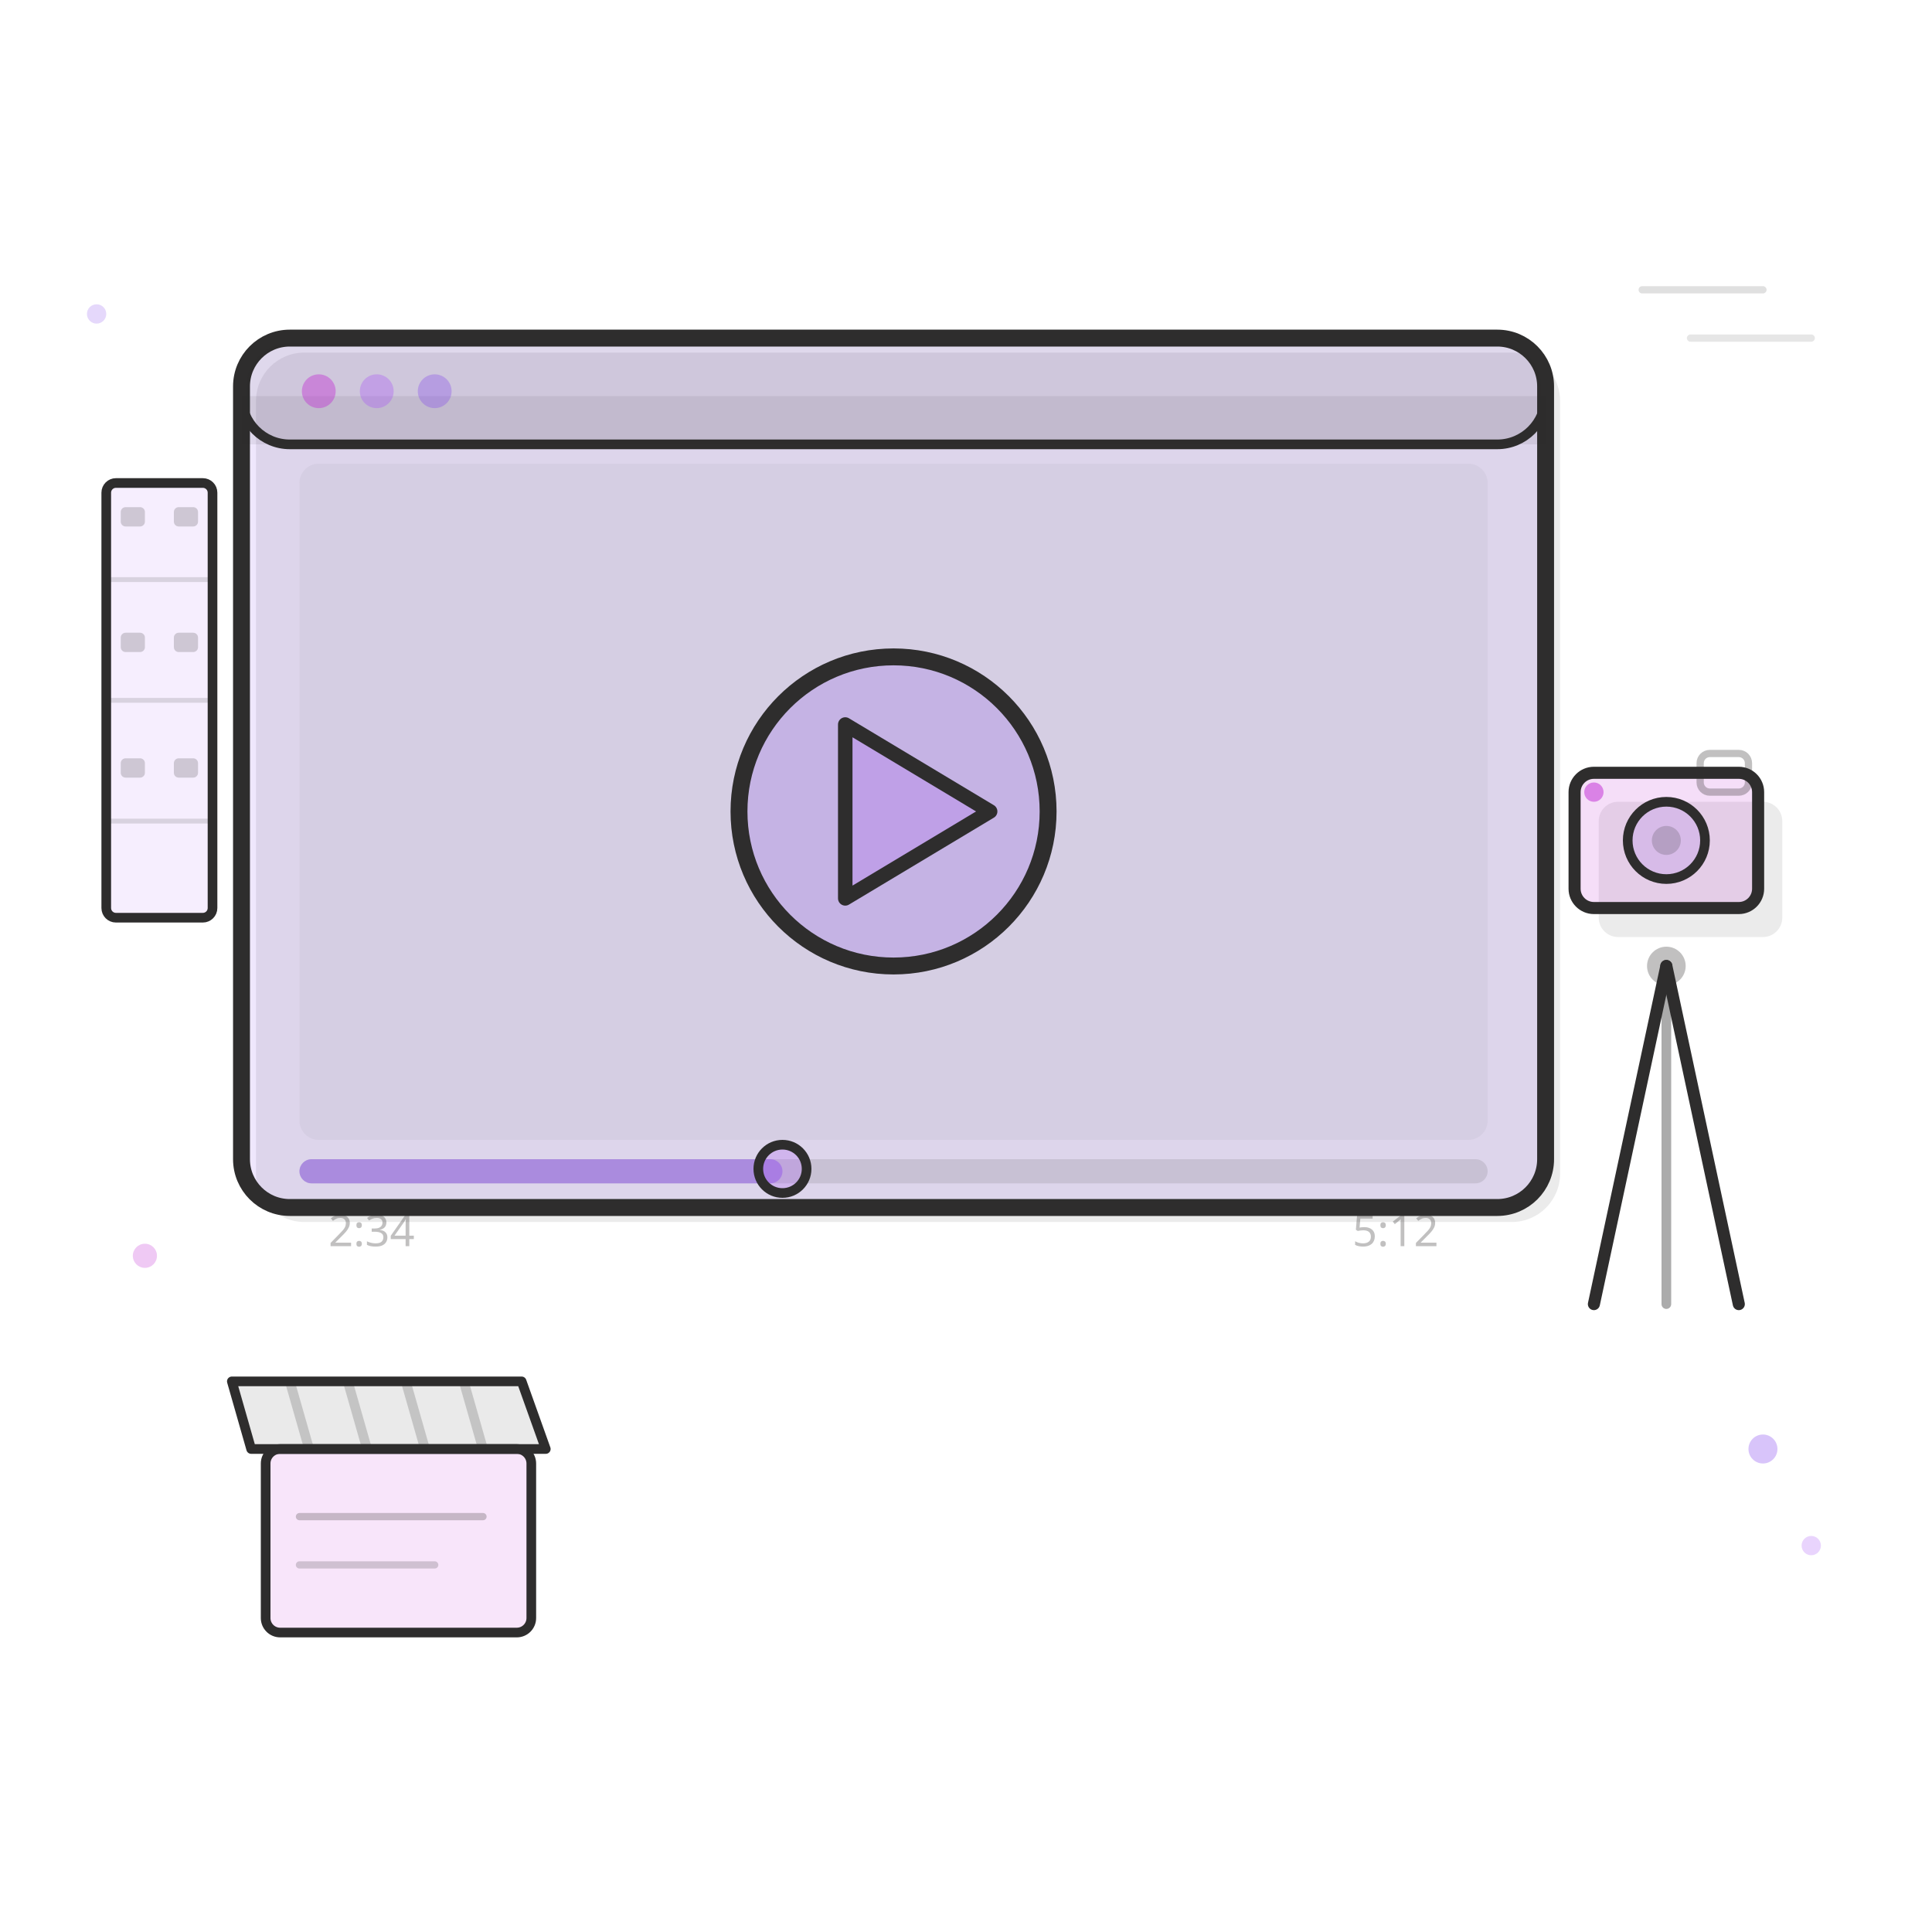
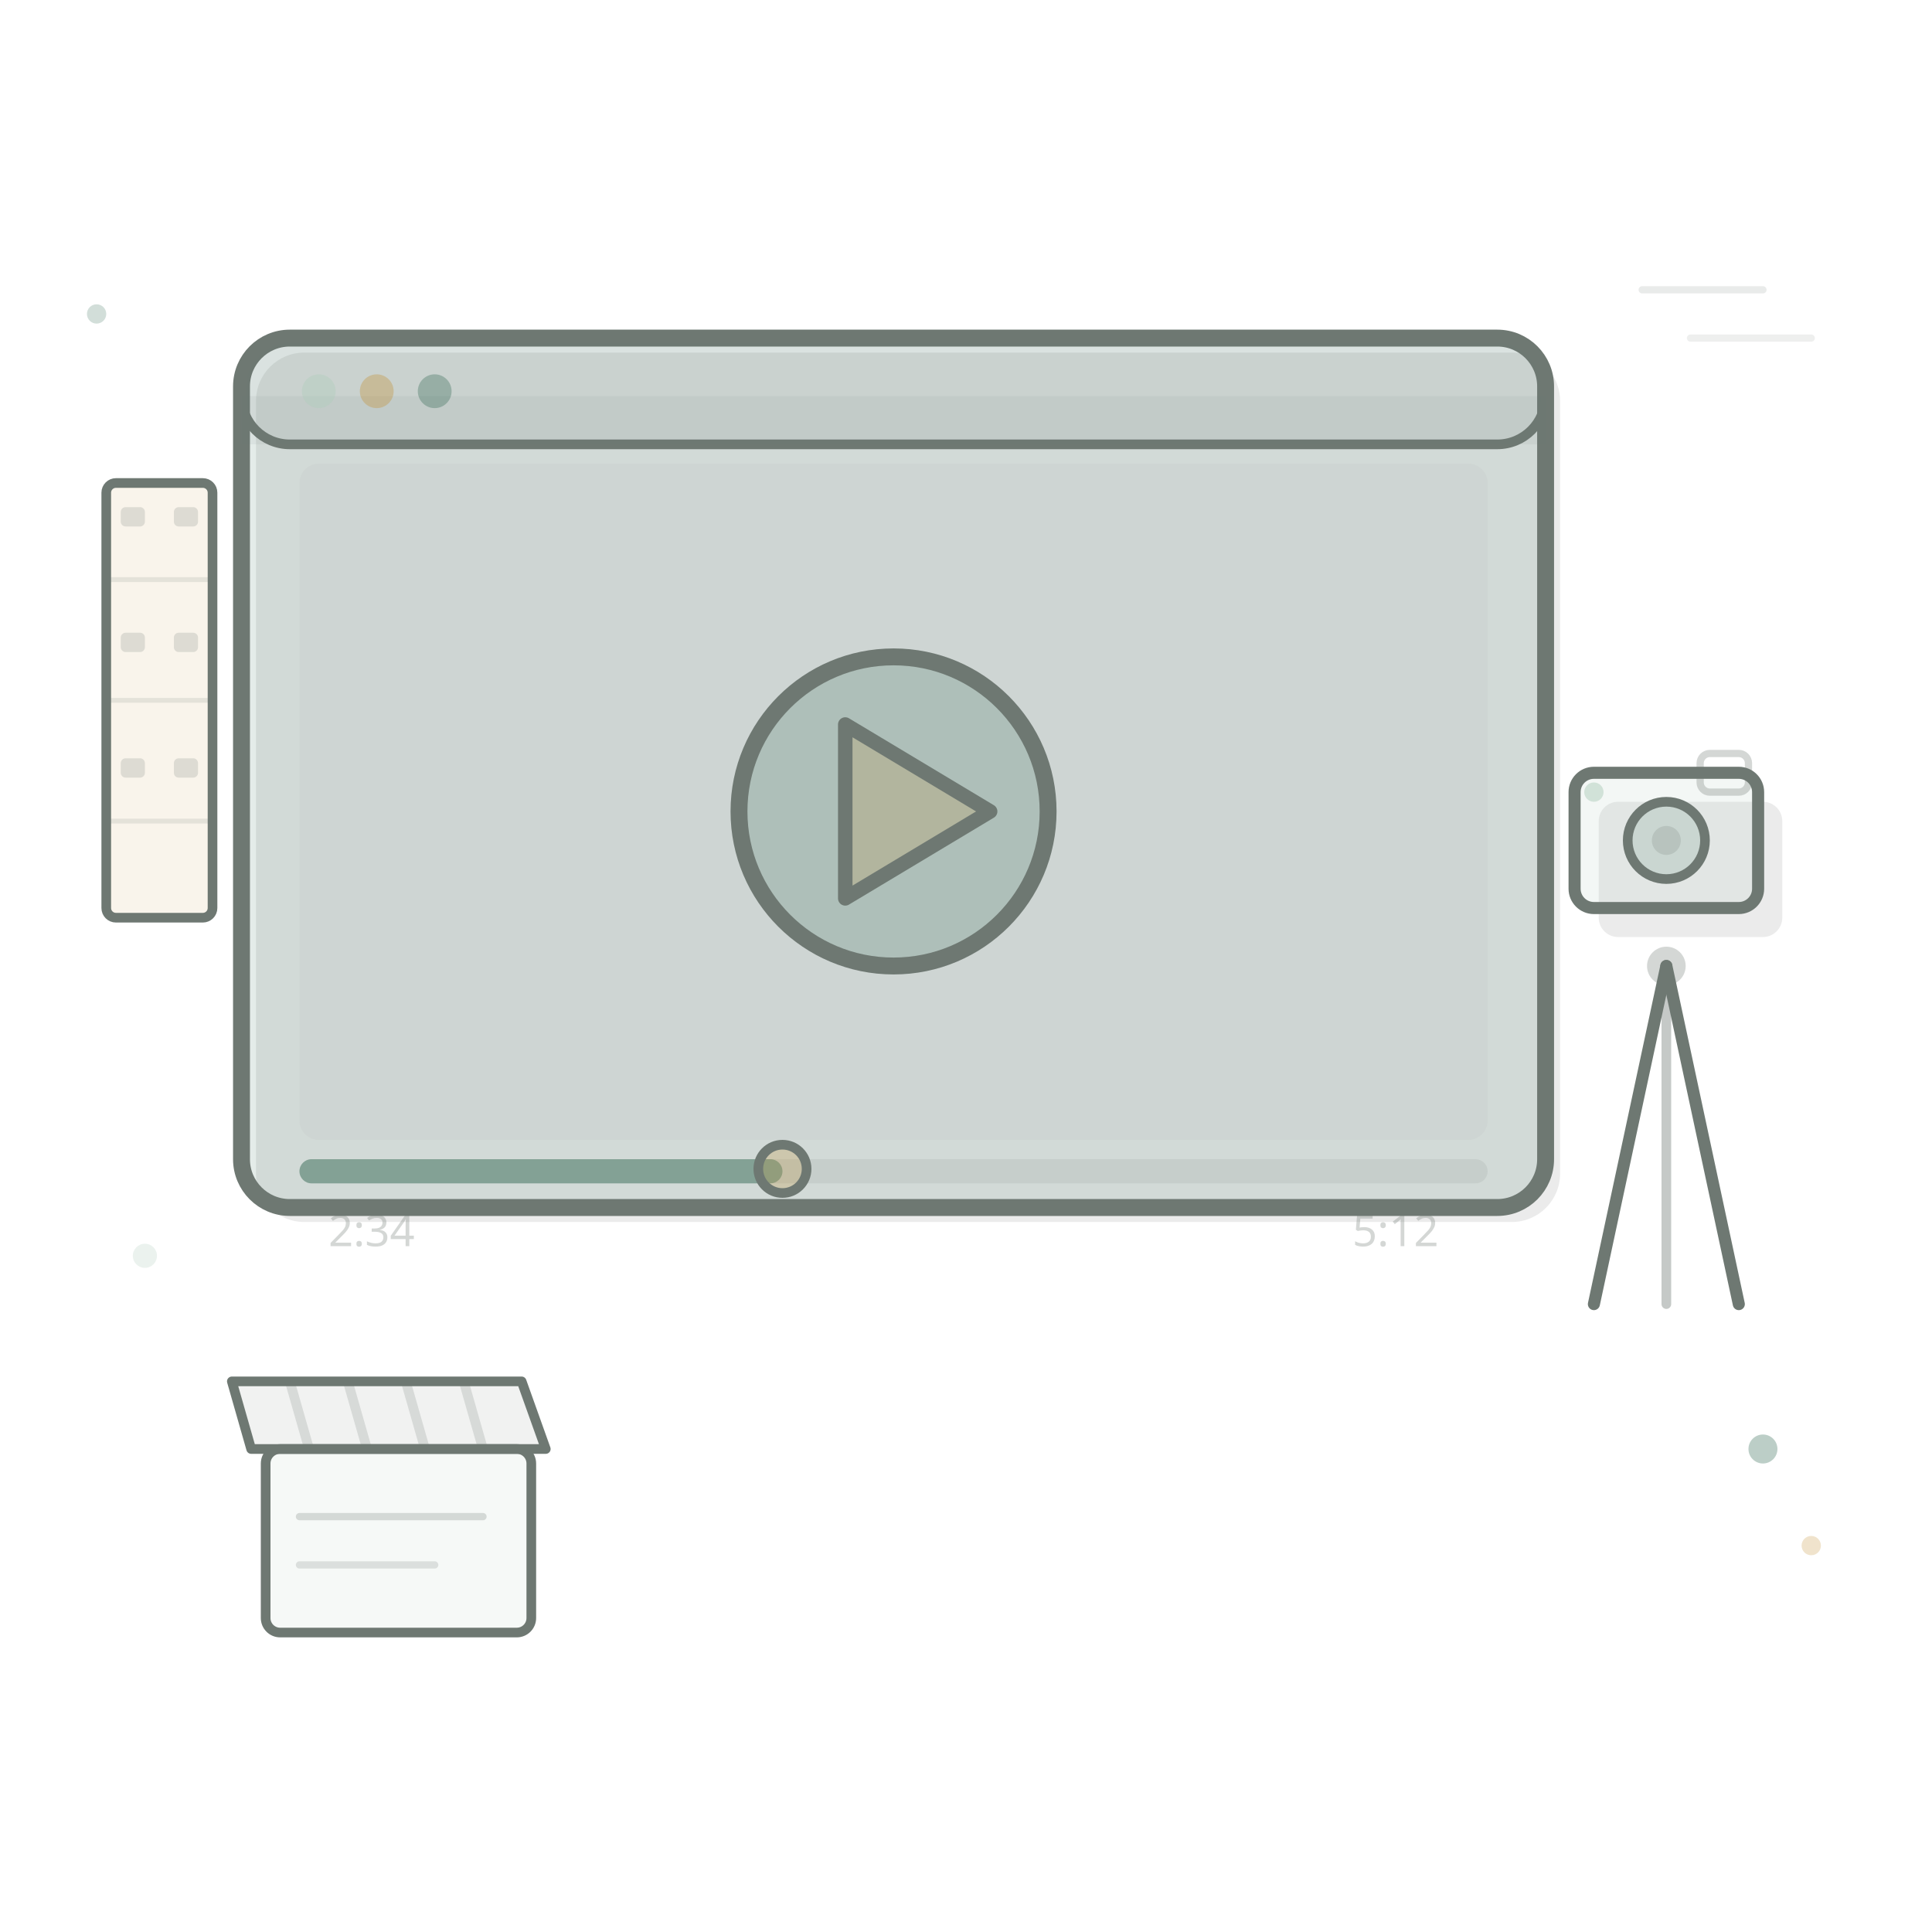
<svg xmlns="http://www.w3.org/2000/svg" viewBox="0 0 400 400" fill="none">
  <rect x="53" y="73" width="270" height="180" rx="10" fill="#000" opacity="0.08" />
-   <rect x="50" y="70" width="270" height="180" rx="10" stroke="#2E2D2D" stroke-width="3.5" fill="#7C3AED" fill-opacity="0.12" />
-   <rect x="50" y="70" width="270" height="22" rx="10" stroke="#2E2D2D" stroke-width="2" fill="#2E2D2D" fill-opacity="0.08" />
-   <rect x="50" y="82" width="270" height="10" fill="#2E2D2D" fill-opacity="0.08" />
-   <circle cx="66" cy="81" r="3.5" fill="#C026D3" opacity="0.4" />
-   <circle cx="78" cy="81" r="3.5" fill="#A855F7" opacity="0.35" />
-   <circle cx="90" cy="81" r="3.5" fill="#7C3AED" opacity="0.3" />
-   <rect x="62" y="96" width="246" height="140" rx="4" fill="#2E2D2D" fill-opacity="0.04" />
-   <circle cx="185" cy="168" r="32" stroke="#2E2D2D" stroke-width="3.5" fill="#7C3AED" fill-opacity="0.18" />
-   <path d="M175 150 L175 186 L205 168 Z" stroke="#2E2D2D" stroke-width="3" fill="#A855F7" fill-opacity="0.2" stroke-linejoin="round" />
-   <rect x="62" y="240" width="246" height="5" rx="2.5" fill="#2E2D2D" opacity="0.12" />
-   <rect x="62" y="240" width="100" height="5" rx="2.5" fill="#7C3AED" opacity="0.4" />
-   <circle cx="162" cy="242" r="5" stroke="#2E2D2D" stroke-width="2" fill="#A855F7" fill-opacity="0.25" />
-   <text x="68" y="258" font-family="sans-serif" font-size="9" fill="#2E2D2D" opacity="0.3">2:34</text>
-   <text x="280" y="258" font-family="sans-serif" font-size="9" fill="#2E2D2D" opacity="0.3">5:12</text>
-   <line x1="345" y1="200" x2="330" y2="270" stroke="#2E2D2D" stroke-width="2.5" stroke-linecap="round" />
-   <line x1="345" y1="200" x2="360" y2="270" stroke="#2E2D2D" stroke-width="2.5" stroke-linecap="round" />
-   <line x1="345" y1="200" x2="345" y2="270" stroke="#2E2D2D" stroke-width="2" stroke-linecap="round" opacity="0.4" />
-   <circle cx="345" cy="200" r="4" fill="#2E2D2D" opacity="0.3" />
+   <rect x="50" y="70" width="270" height="180" rx="10" stroke="#6E7872" stroke-width="3.5" fill="#1D5C43" fill-opacity="0.12" />
+   <rect x="50" y="70" width="270" height="22" rx="10" stroke="#6E7872" stroke-width="2" fill="#6E7872" fill-opacity="0.08" />
+   <rect x="50" y="82" width="270" height="10" fill="#6E7872" fill-opacity="0.08" />
+   <circle cx="66" cy="81" r="3.5" fill="#AFCDBB" opacity="0.4" />
+   <circle cx="78" cy="81" r="3.5" fill="#C39033" opacity="0.35" />
+   <circle cx="90" cy="81" r="3.5" fill="#1D5C43" opacity="0.3" />
+   <rect x="62" y="96" width="246" height="140" rx="4" fill="#6E7872" fill-opacity="0.04" />
+   <circle cx="185" cy="168" r="32" stroke="#6E7872" stroke-width="3.5" fill="#1D5C43" fill-opacity="0.18" />
+   <path d="M175 150 L175 186 L205 168 Z" stroke="#6E7872" stroke-width="3" fill="#C39033" fill-opacity="0.2" stroke-linejoin="round" />
+   <rect x="62" y="240" width="246" height="5" rx="2.5" fill="#6E7872" opacity="0.12" />
+   <rect x="62" y="240" width="100" height="5" rx="2.5" fill="#1D5C43" opacity="0.4" />
+   <circle cx="162" cy="242" r="5" stroke="#6E7872" stroke-width="2" fill="#C39033" fill-opacity="0.25" />
+   <text x="68" y="258" font-family="sans-serif" font-size="9" fill="#6E7872" opacity="0.3">2:34</text>
+   <text x="280" y="258" font-family="sans-serif" font-size="9" fill="#6E7872" opacity="0.3">5:12</text>
+   <line x1="345" y1="200" x2="330" y2="270" stroke="#6E7872" stroke-width="2.5" stroke-linecap="round" />
+   <line x1="345" y1="200" x2="360" y2="270" stroke="#6E7872" stroke-width="2.5" stroke-linecap="round" />
+   <line x1="345" y1="200" x2="345" y2="270" stroke="#6E7872" stroke-width="2" stroke-linecap="round" opacity="0.4" />
+   <circle cx="345" cy="200" r="4" fill="#6E7872" opacity="0.3" />
  <rect x="328" y="163" width="38" height="28" rx="4" fill="#000" opacity="0.08" transform="translate(3,3)" />
-   <rect x="326" y="160" width="38" height="28" rx="4" stroke="#2E2D2D" stroke-width="2.5" fill="#C026D3" fill-opacity="0.15" />
-   <circle cx="345" cy="174" r="8" stroke="#2E2D2D" stroke-width="2" fill="#7C3AED" fill-opacity="0.12" />
-   <circle cx="345" cy="174" r="3" fill="#2E2D2D" opacity="0.2" />
-   <rect x="352" y="156" width="10" height="8" rx="2" stroke="#2E2D2D" stroke-width="1.5" fill="none" opacity="0.3" />
-   <circle cx="330" cy="164" r="2" fill="#C026D3" opacity="0.5" />
-   <rect x="22" y="100" width="22" height="90" rx="2" stroke="#2E2D2D" stroke-width="2" fill="#A855F7" fill-opacity="0.1" />
-   <rect x="25" y="105" width="5" height="4" rx="1" fill="#2E2D2D" opacity="0.2" />
-   <rect x="36" y="105" width="5" height="4" rx="1" fill="#2E2D2D" opacity="0.2" />
-   <rect x="25" y="131" width="5" height="4" rx="1" fill="#2E2D2D" opacity="0.2" />
-   <rect x="36" y="131" width="5" height="4" rx="1" fill="#2E2D2D" opacity="0.2" />
-   <rect x="25" y="157" width="5" height="4" rx="1" fill="#2E2D2D" opacity="0.2" />
-   <rect x="36" y="157" width="5" height="4" rx="1" fill="#2E2D2D" opacity="0.2" />
-   <line x1="22" y1="120" x2="44" y2="120" stroke="#2E2D2D" stroke-width="1" opacity="0.15" />
-   <line x1="22" y1="145" x2="44" y2="145" stroke="#2E2D2D" stroke-width="1" opacity="0.15" />
-   <line x1="22" y1="170" x2="44" y2="170" stroke="#2E2D2D" stroke-width="1" opacity="0.15" />
-   <rect x="55" y="300" width="55" height="38" rx="3" stroke="#2E2D2D" stroke-width="2" fill="#C026D3" fill-opacity="0.12" />
-   <path d="M52 300 L113 300 L108 286 L48 286 Z" stroke="#2E2D2D" stroke-width="2" fill="#2E2D2D" fill-opacity="0.1" stroke-linejoin="round" />
-   <line x1="60" y1="286" x2="64" y2="300" stroke="#2E2D2D" stroke-width="2" opacity="0.2" />
-   <line x1="72" y1="286" x2="76" y2="300" stroke="#2E2D2D" stroke-width="2" opacity="0.2" />
-   <line x1="84" y1="286" x2="88" y2="300" stroke="#2E2D2D" stroke-width="2" opacity="0.2" />
-   <line x1="96" y1="286" x2="100" y2="300" stroke="#2E2D2D" stroke-width="2" opacity="0.2" />
-   <line x1="62" y1="314" x2="100" y2="314" stroke="#2E2D2D" stroke-width="1.5" stroke-linecap="round" opacity="0.25" />
-   <line x1="62" y1="324" x2="90" y2="324" stroke="#2E2D2D" stroke-width="1.5" stroke-linecap="round" opacity="0.2" />
-   <circle cx="365" cy="300" r="3" fill="#7C3AED" opacity="0.3" />
-   <circle cx="375" cy="320" r="2" fill="#A855F7" opacity="0.25" />
-   <circle cx="30" cy="260" r="2.5" fill="#C026D3" opacity="0.25" />
-   <circle cx="20" cy="65" r="2" fill="#7C3AED" opacity="0.2" />
-   <line x1="340" y1="60" x2="365" y2="60" stroke="#2E2D2D" stroke-width="1.5" stroke-linecap="round" opacity="0.15" />
-   <line x1="350" y1="70" x2="375" y2="70" stroke="#2E2D2D" stroke-width="1.5" stroke-linecap="round" opacity="0.12" />
+   <rect x="326" y="160" width="38" height="28" rx="4" stroke="#6E7872" stroke-width="2.5" fill="#AFCDBB" fill-opacity="0.15" />
+   <circle cx="345" cy="174" r="8" stroke="#6E7872" stroke-width="2" fill="#1D5C43" fill-opacity="0.12" />
+   <circle cx="345" cy="174" r="3" fill="#6E7872" opacity="0.2" />
+   <rect x="352" y="156" width="10" height="8" rx="2" stroke="#6E7872" stroke-width="1.5" fill="none" opacity="0.3" />
+   <circle cx="330" cy="164" r="2" fill="#AFCDBB" opacity="0.5" />
+   <rect x="22" y="100" width="22" height="90" rx="2" stroke="#6E7872" stroke-width="2" fill="#C39033" fill-opacity="0.1" />
+   <rect x="25" y="105" width="5" height="4" rx="1" fill="#6E7872" opacity="0.2" />
+   <rect x="36" y="105" width="5" height="4" rx="1" fill="#6E7872" opacity="0.2" />
+   <rect x="25" y="131" width="5" height="4" rx="1" fill="#6E7872" opacity="0.2" />
+   <rect x="36" y="131" width="5" height="4" rx="1" fill="#6E7872" opacity="0.2" />
+   <rect x="25" y="157" width="5" height="4" rx="1" fill="#6E7872" opacity="0.2" />
+   <rect x="36" y="157" width="5" height="4" rx="1" fill="#6E7872" opacity="0.2" />
+   <line x1="22" y1="120" x2="44" y2="120" stroke="#6E7872" stroke-width="1" opacity="0.15" />
+   <line x1="22" y1="145" x2="44" y2="145" stroke="#6E7872" stroke-width="1" opacity="0.15" />
+   <line x1="22" y1="170" x2="44" y2="170" stroke="#6E7872" stroke-width="1" opacity="0.15" />
+   <rect x="55" y="300" width="55" height="38" rx="3" stroke="#6E7872" stroke-width="2" fill="#AFCDBB" fill-opacity="0.12" />
+   <path d="M52 300 L113 300 L108 286 L48 286 Z" stroke="#6E7872" stroke-width="2" fill="#6E7872" fill-opacity="0.1" stroke-linejoin="round" />
+   <line x1="60" y1="286" x2="64" y2="300" stroke="#6E7872" stroke-width="2" opacity="0.2" />
+   <line x1="72" y1="286" x2="76" y2="300" stroke="#6E7872" stroke-width="2" opacity="0.2" />
+   <line x1="84" y1="286" x2="88" y2="300" stroke="#6E7872" stroke-width="2" opacity="0.2" />
+   <line x1="96" y1="286" x2="100" y2="300" stroke="#6E7872" stroke-width="2" opacity="0.2" />
+   <line x1="62" y1="314" x2="100" y2="314" stroke="#6E7872" stroke-width="1.5" stroke-linecap="round" opacity="0.25" />
+   <line x1="62" y1="324" x2="90" y2="324" stroke="#6E7872" stroke-width="1.5" stroke-linecap="round" opacity="0.2" />
+   <circle cx="365" cy="300" r="3" fill="#1D5C43" opacity="0.3" />
+   <circle cx="375" cy="320" r="2" fill="#C39033" opacity="0.25" />
+   <circle cx="30" cy="260" r="2.5" fill="#AFCDBB" opacity="0.25" />
+   <circle cx="20" cy="65" r="2" fill="#1D5C43" opacity="0.2" />
+   <line x1="340" y1="60" x2="365" y2="60" stroke="#6E7872" stroke-width="1.5" stroke-linecap="round" opacity="0.15" />
+   <line x1="350" y1="70" x2="375" y2="70" stroke="#6E7872" stroke-width="1.5" stroke-linecap="round" opacity="0.12" />
</svg>
